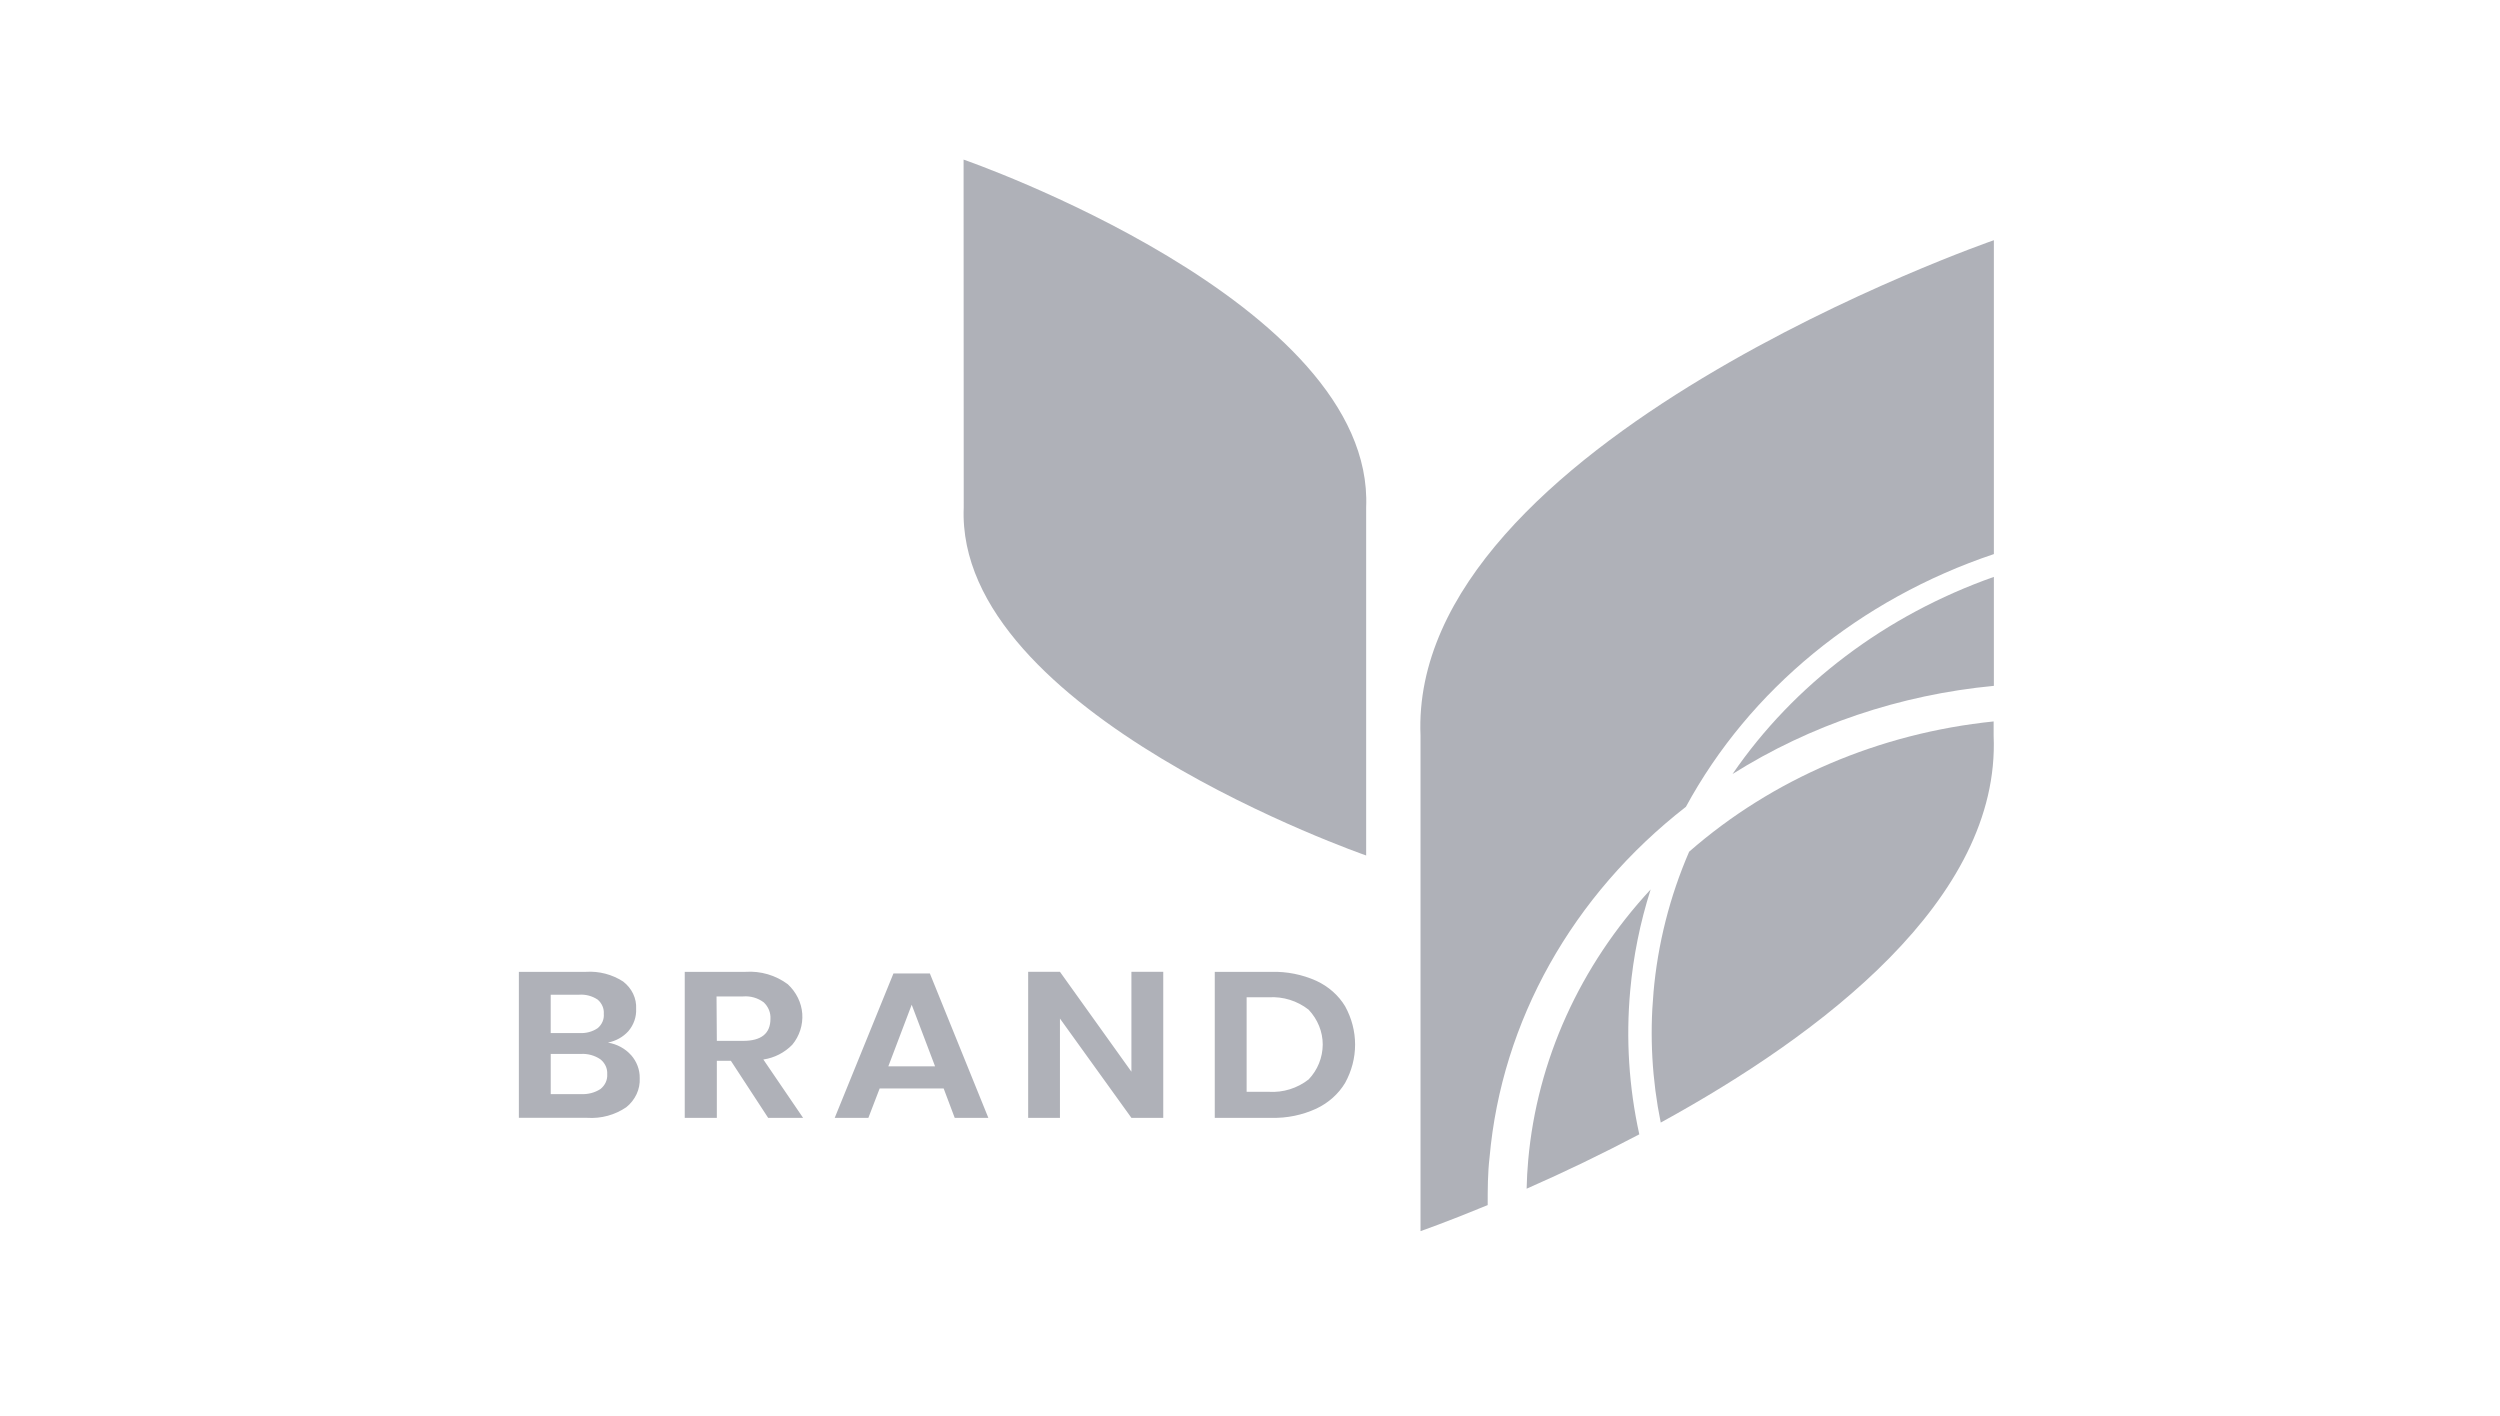
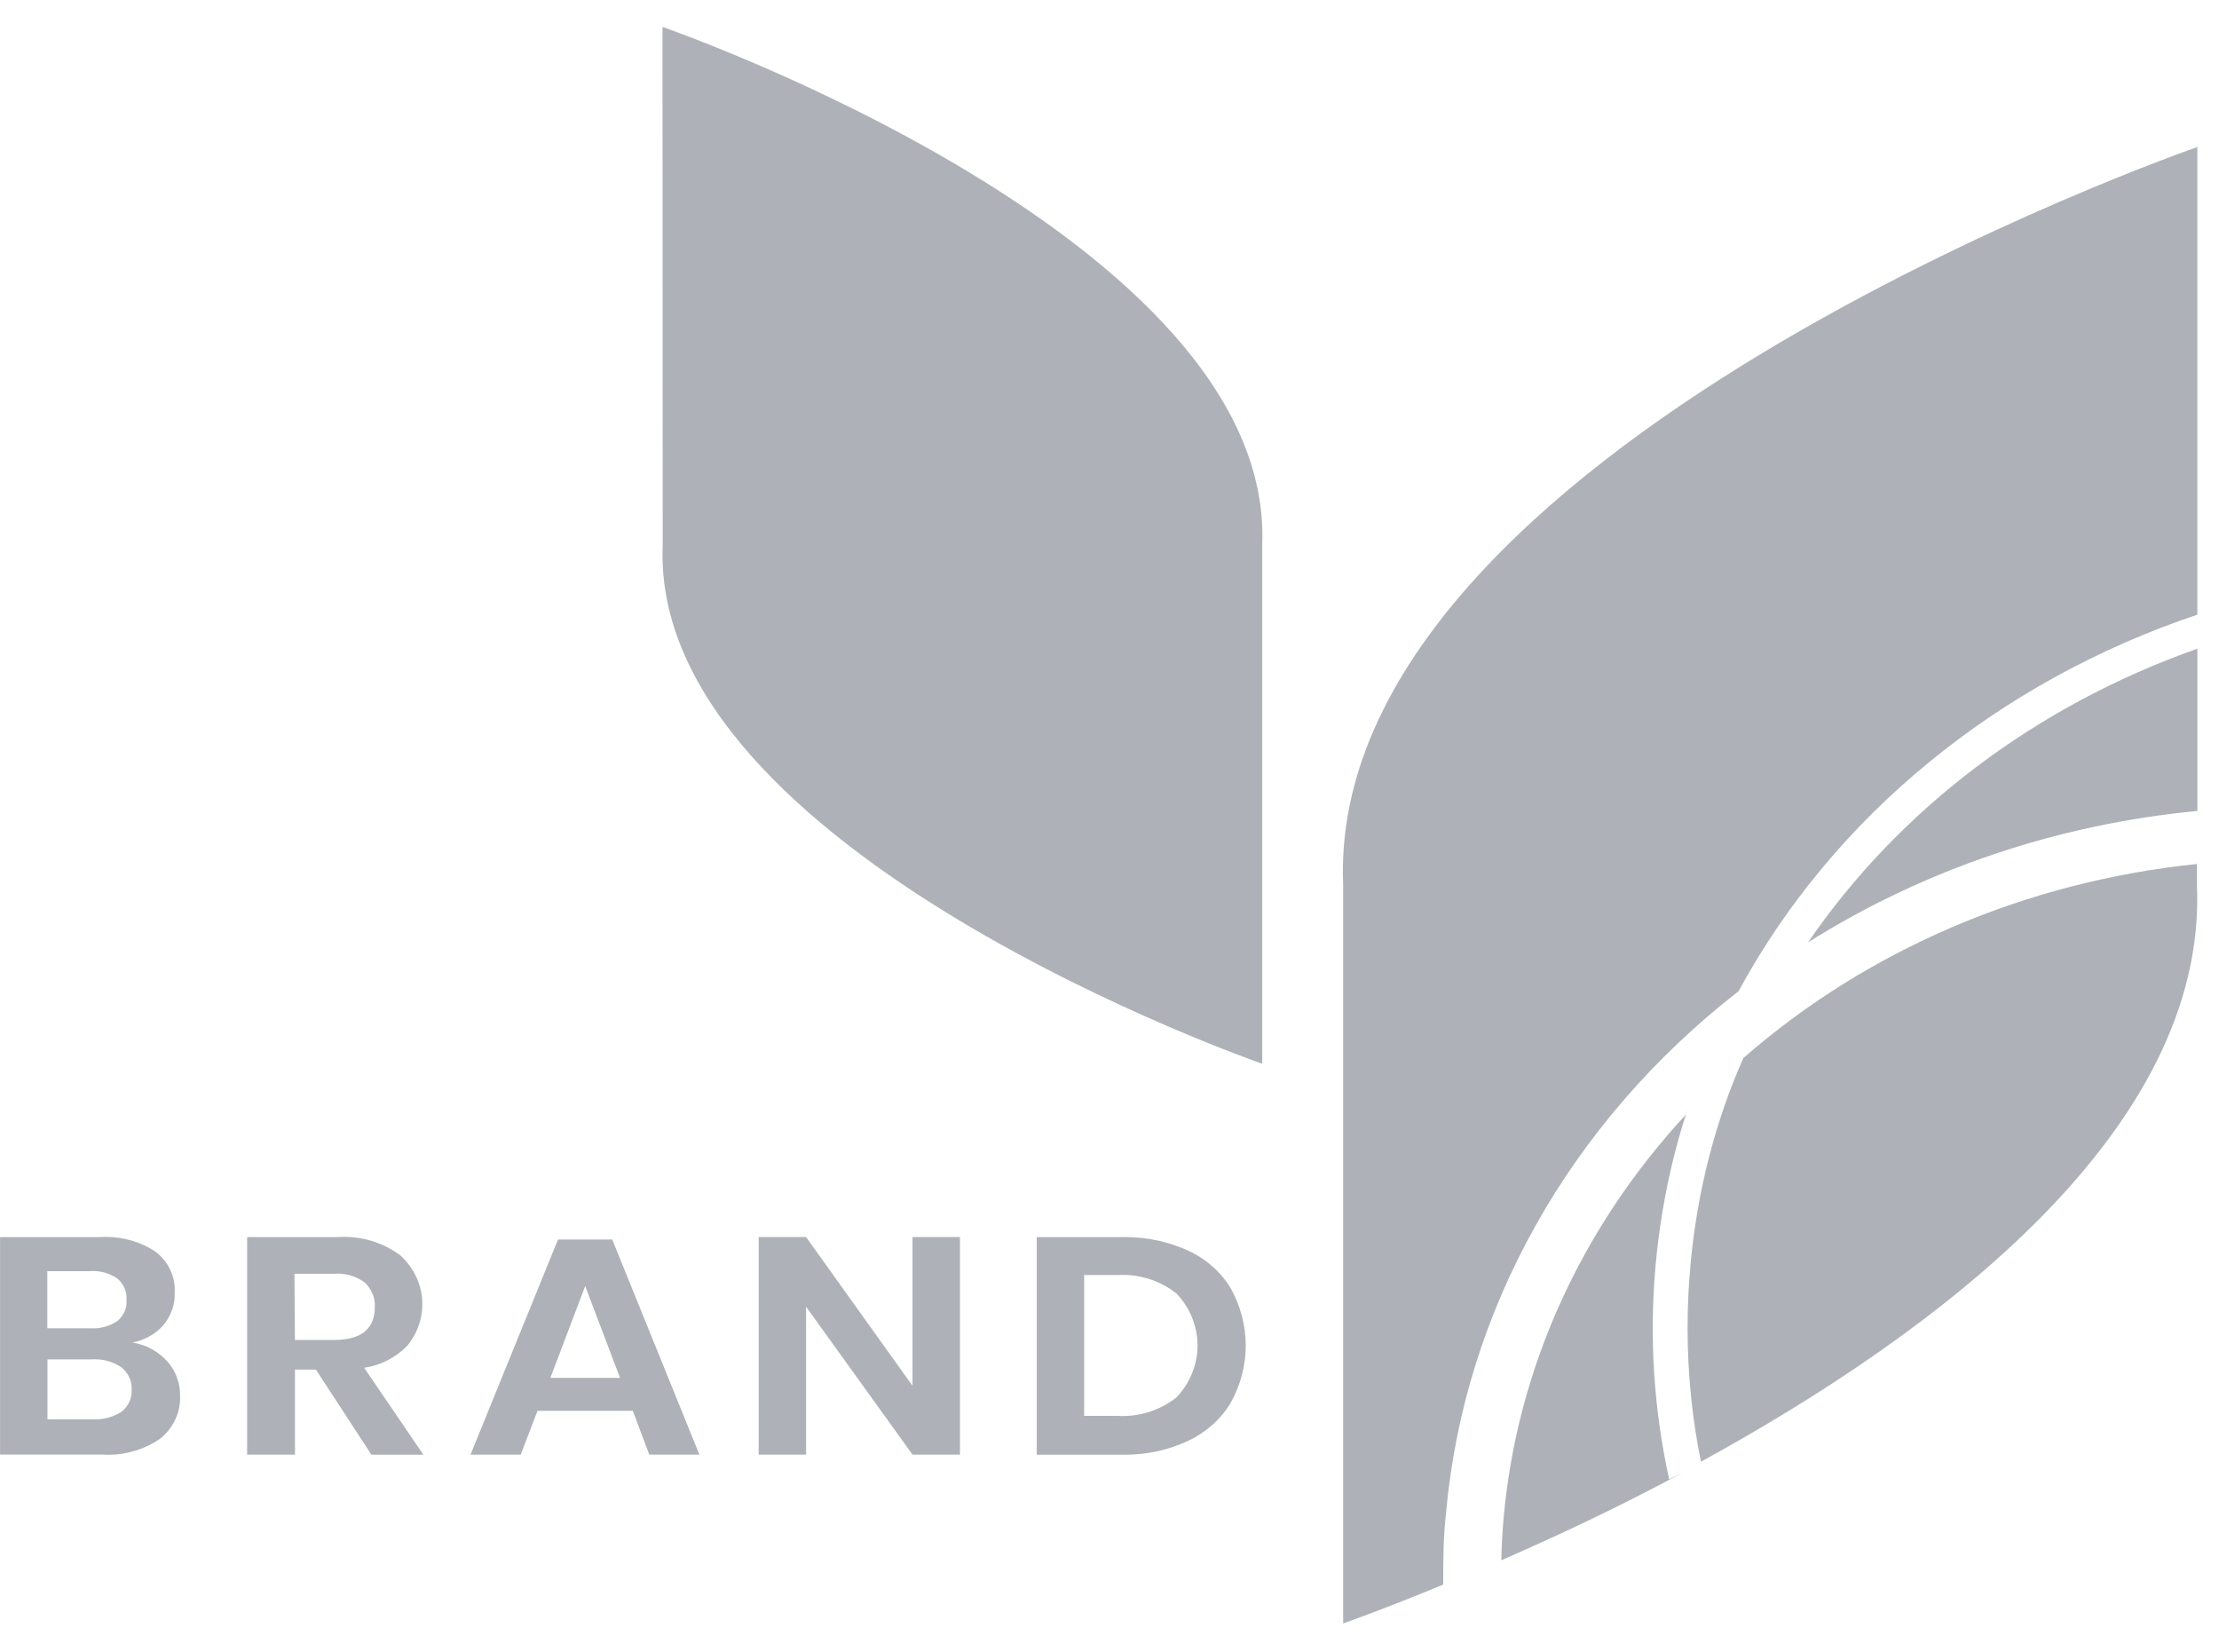
- <svg xmlns="http://www.w3.org/2000/svg" width="106" height="60" fill="none">
-   <path d="M26.757 44.735c.244.276.373.622.367.977a1.43 1.43 0 0 1-.131.676 1.558 1.558 0 0 1-.438.558 2.627 2.627 0 0 1-1.651.45H22v-6.19h2.844a2.593 2.593 0 0 1 1.576.41c.184.142.33.32.425.52.096.202.139.42.127.64.016.34-.1.677-.33.946-.221.246-.526.416-.866.484.385.064.733.252.98.53Zm-3.406-.934h1.216c.276.018.55-.055.773-.206a.738.738 0 0 0 .207-.275.68.68 0 0 0 .054-.33.702.702 0 0 0-.055-.329.759.759 0 0 0-.203-.276 1.255 1.255 0 0 0-.796-.209H23.35v1.625Zm2.108 2.374a.777.777 0 0 0 .224-.284.712.712 0 0 0 .063-.345.722.722 0 0 0-.066-.35.788.788 0 0 0-.228-.285 1.338 1.338 0 0 0-.826-.224h-1.275v1.703h1.292c.29.015.578-.06.816-.215ZM32.57 47.397l-1.581-2.42h-.595v2.42h-1.361v-6.191h2.577a2.699 2.699 0 0 1 1.793.526c.36.336.578.779.613 1.248a1.86 1.86 0 0 1-.421 1.314 2.148 2.148 0 0 1-1.229.629l1.685 2.474h-1.48Zm-2.176-3.264h1.113c.773 0 1.16-.312 1.16-.937a.852.852 0 0 0-.063-.375.917.917 0 0 0-.221-.321 1.282 1.282 0 0 0-.876-.251h-1.126l.013 1.884ZM40.01 46.15h-2.712l-.479 1.247h-1.427l2.49-6.122h1.544l2.48 6.122H40.48l-.469-1.246Zm-.363-.937-.991-2.613-.991 2.613h1.982ZM49.322 47.397h-1.35l-3.03-4.21v4.21h-1.348v-6.192h1.348l3.03 4.235v-4.235h1.35v6.192ZM57.033 45.915c-.28.467-.705.848-1.223 1.092a4.288 4.288 0 0 1-1.9.39h-2.404v-6.191h2.405a4.376 4.376 0 0 1 1.9.38c.517.24.943.616 1.222 1.08.278.504.423 1.06.423 1.625 0 .564-.145 1.12-.423 1.624Zm-1.546-.148a2.16 2.16 0 0 0 .597-1.478c0-.542-.212-1.066-.597-1.477a2.488 2.488 0 0 0-1.692-.527h-.938v4.008h.938a2.49 2.49 0 0 0 1.692-.526ZM40.856 6.767s17.438 6.028 17.069 14.751v14.754s-17.426-6.03-17.063-14.754l-.006-14.751ZM73.46 32.818c3.294-2.075 7.103-3.36 11.08-3.738v-4.62c-4.582 1.618-8.47 4.55-11.08 8.358Z" fill="#AFB1B8" />
-   <path d="M71.482 34.21c2.695-4.97 7.368-8.805 13.058-10.717V10.185s-24.835 8.587-24.31 21.009V52.2s1.107-.384 2.848-1.104c0-.671 0-1.349.08-2.03.513-5.766 3.507-11.11 8.324-14.857Z" fill="#AFB1B8" />
-   <path d="M69.12 42.013c.13-1.457.421-2.898.868-4.301-2.998 3.235-4.815 7.25-5.192 11.479-.037.399-.057.798-.067 1.21a74.756 74.756 0 0 0 4.777-2.305c-.44-2.001-.57-4.049-.386-6.083ZM70.108 42.089a19.051 19.051 0 0 0 .307 5.508c6.785-3.718 14.41-9.462 14.115-16.403v-.605c-4.848.497-9.383 2.437-12.91 5.523a19.259 19.259 0 0 0-1.513 5.977Z" fill="#AFB1B8" />
+ <svg xmlns="http://www.w3.org/2000/svg" version="1.1" width="43" height="32" viewBox="0 0 43 32">
+   <path fill="#afb1b8" d="M3.239 26.373c0.166 0.188 0.254 0.424 0.25 0.665 0.001 0.015 0.001 0.033 0.001 0.050 0 0.149-0.033 0.29-0.093 0.416l0.003-0.006c-0.072 0.152-0.172 0.279-0.296 0.378l-0.002 0.002c-0.282 0.194-0.631 0.31-1.007 0.31-0.041 0-0.082-0.001-0.123-0.004l0.006 0h-1.977v-4.214h1.936c0.034-0.002 0.074-0.004 0.115-0.004 0.356 0 0.688 0.106 0.965 0.287l-0.007-0.004c0.125 0.097 0.225 0.218 0.289 0.354s0.095 0.286 0.086 0.436c0.011 0.232-0.068 0.46-0.225 0.644-0.15 0.168-0.358 0.283-0.59 0.33 0.262 0.044 0.499 0.172 0.667 0.361zM0.92 25.737h0.828c0.188 0.012 0.374-0.037 0.526-0.14 0.060-0.050 0.108-0.113 0.14-0.184l0.001-0.003c0.024-0.054 0.038-0.118 0.038-0.185 0-0.014-0.001-0.028-0.002-0.042l0 0.002c0.001-0.011 0.001-0.023 0.001-0.036 0-0.068-0.014-0.133-0.040-0.192l0.001 0.003c-0.033-0.075-0.079-0.137-0.138-0.187l-0.001-0.001c-0.134-0.091-0.298-0.145-0.476-0.145-0.023 0-0.046 0.001-0.069 0.003l0.003-0h-0.815v1.106zM2.355 27.353c0.065-0.051 0.116-0.116 0.151-0.19l0.001-0.003c0.028-0.059 0.044-0.128 0.044-0.202 0-0.012-0-0.023-0.001-0.035l0 0.002c0.001-0.009 0.001-0.020 0.001-0.031 0-0.075-0.017-0.147-0.047-0.211l0.001 0.003c-0.037-0.078-0.090-0.143-0.154-0.193l-0.001-0.001c-0.142-0.097-0.318-0.154-0.507-0.154-0.019 0-0.039 0.001-0.058 0.002l0.003-0h-0.868v1.16h0.88c0.197 0.010 0.394-0.041 0.556-0.146zM7.197 28.185l-1.076-1.648h-0.405v1.648h-0.927v-4.215h1.755c0.037-0.003 0.081-0.004 0.125-0.004 0.413 0 0.794 0.136 1.1 0.366l-0.005-0.003c0.245 0.229 0.394 0.53 0.417 0.85s-0.078 0.637-0.287 0.895c-0.218 0.224-0.506 0.378-0.829 0.427l-0.008 0.001 1.147 1.684h-1.008zM5.715 25.963h0.758c0.526 0 0.79-0.212 0.79-0.638 0.001-0.010 0.001-0.022 0.001-0.034 0-0.080-0.016-0.156-0.045-0.225l0.001 0.004c-0.036-0.086-0.087-0.159-0.15-0.218l-0-0c-0.144-0.109-0.326-0.174-0.523-0.174-0.026 0-0.051 0.001-0.077 0.003l0.003-0h-0.767l0.009 1.283zM12.262 27.336h-1.846l-0.326 0.849h-0.972l1.695-4.168h1.051l1.689 4.168h-0.971l-0.319-0.848zM12.015 26.698l-0.675-1.779-0.675 1.779h1.349zM18.602 28.185h-0.919l-2.063-2.866v2.866h-0.918v-4.216h0.918l2.063 2.883v-2.883h0.919v4.216zM23.852 27.176c-0.19 0.318-0.479 0.577-0.832 0.744-0.358 0.168-0.777 0.267-1.218 0.267-0.026 0-0.053-0-0.079-0.001l0.004 0h-1.637v-4.216h1.637c0.022-0.001 0.048-0.001 0.074-0.001 0.442 0 0.861 0.096 1.238 0.269l-0.019-0.008c0.351 0.162 0.642 0.419 0.831 0.735 0.19 0.342 0.289 0.722 0.289 1.106s-0.099 0.763-0.289 1.106zM22.8 27.075c0.262-0.28 0.406-0.637 0.406-1.006-0.003-0.391-0.157-0.744-0.408-1.006l0.001 0.001c-0.285-0.226-0.65-0.362-1.047-0.362-0.037 0-0.073 0.001-0.109 0.003l0.005-0h-0.639v2.729h0.639c0.032 0.002 0.068 0.003 0.105 0.003 0.396 0 0.761-0.136 1.049-0.364l-0.004 0.003zM12.838 0.522s11.873 4.104 11.621 10.043v10.046s-11.863-4.106-11.617-10.045l-0.004-10.043zM35.037 18.259c2.243-1.413 4.836-2.288 7.544-2.546v-3.144c-3.12 1.101-5.766 3.097-7.544 5.69z" />
+   <path fill="#afb1b8" d="M33.689 19.207c1.836-3.384 5.018-5.996 8.891-7.297v-9.061s-16.909 5.846-16.552 14.304v14.302s0.754-0.261 1.939-0.752c0-0.457 0-0.918 0.054-1.382 0.35-3.926 2.388-7.564 5.668-10.115z" />
+   <path fill="#afb1b8" d="M32.082 24.52c0.099-1.081 0.309-2.076 0.619-3.025l-0.027 0.097c-2.043 2.203-3.279 4.936-3.536 7.816-0.025 0.272-0.039 0.543-0.045 0.824 1.41-0.617 2.478-1.142 3.524-1.703l-0.272 0.133c-0.3-1.362-0.388-2.757-0.263-4.142zM32.754 24.571c-0.033 0.347-0.052 0.75-0.052 1.158 0 0.917 0.095 1.813 0.276 2.676l-0.015-0.084c4.62-2.531 9.811-6.442 9.61-11.168v-0.412c-3.301 0.338-6.388 1.659-8.79 3.76-0.53 1.19-0.896 2.57-1.026 4.019l-0.004 0.051z" />
</svg>
